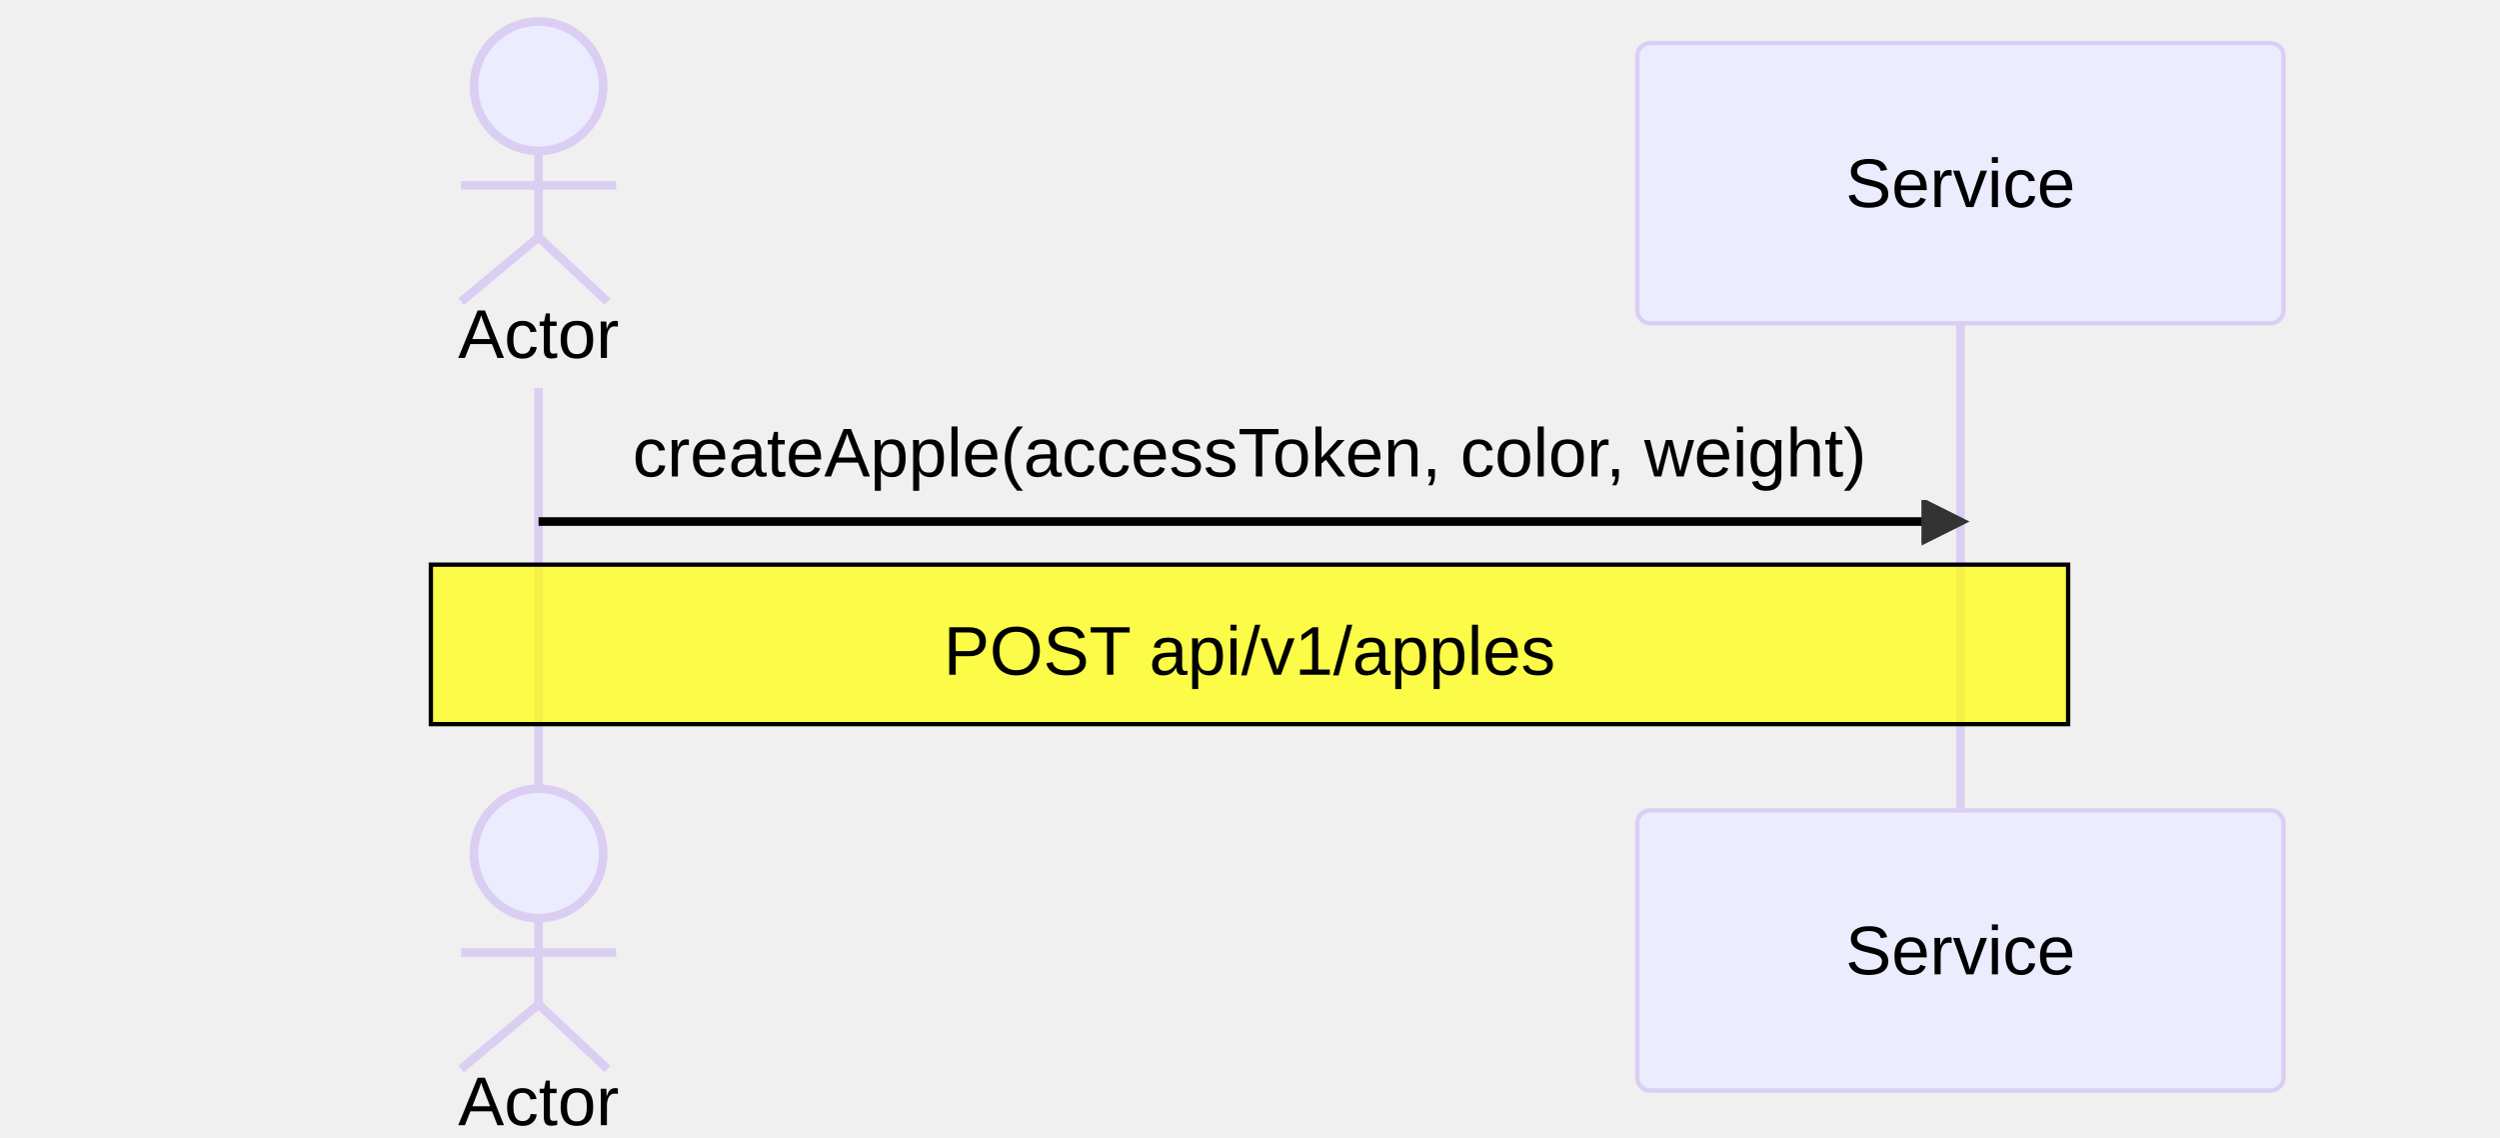
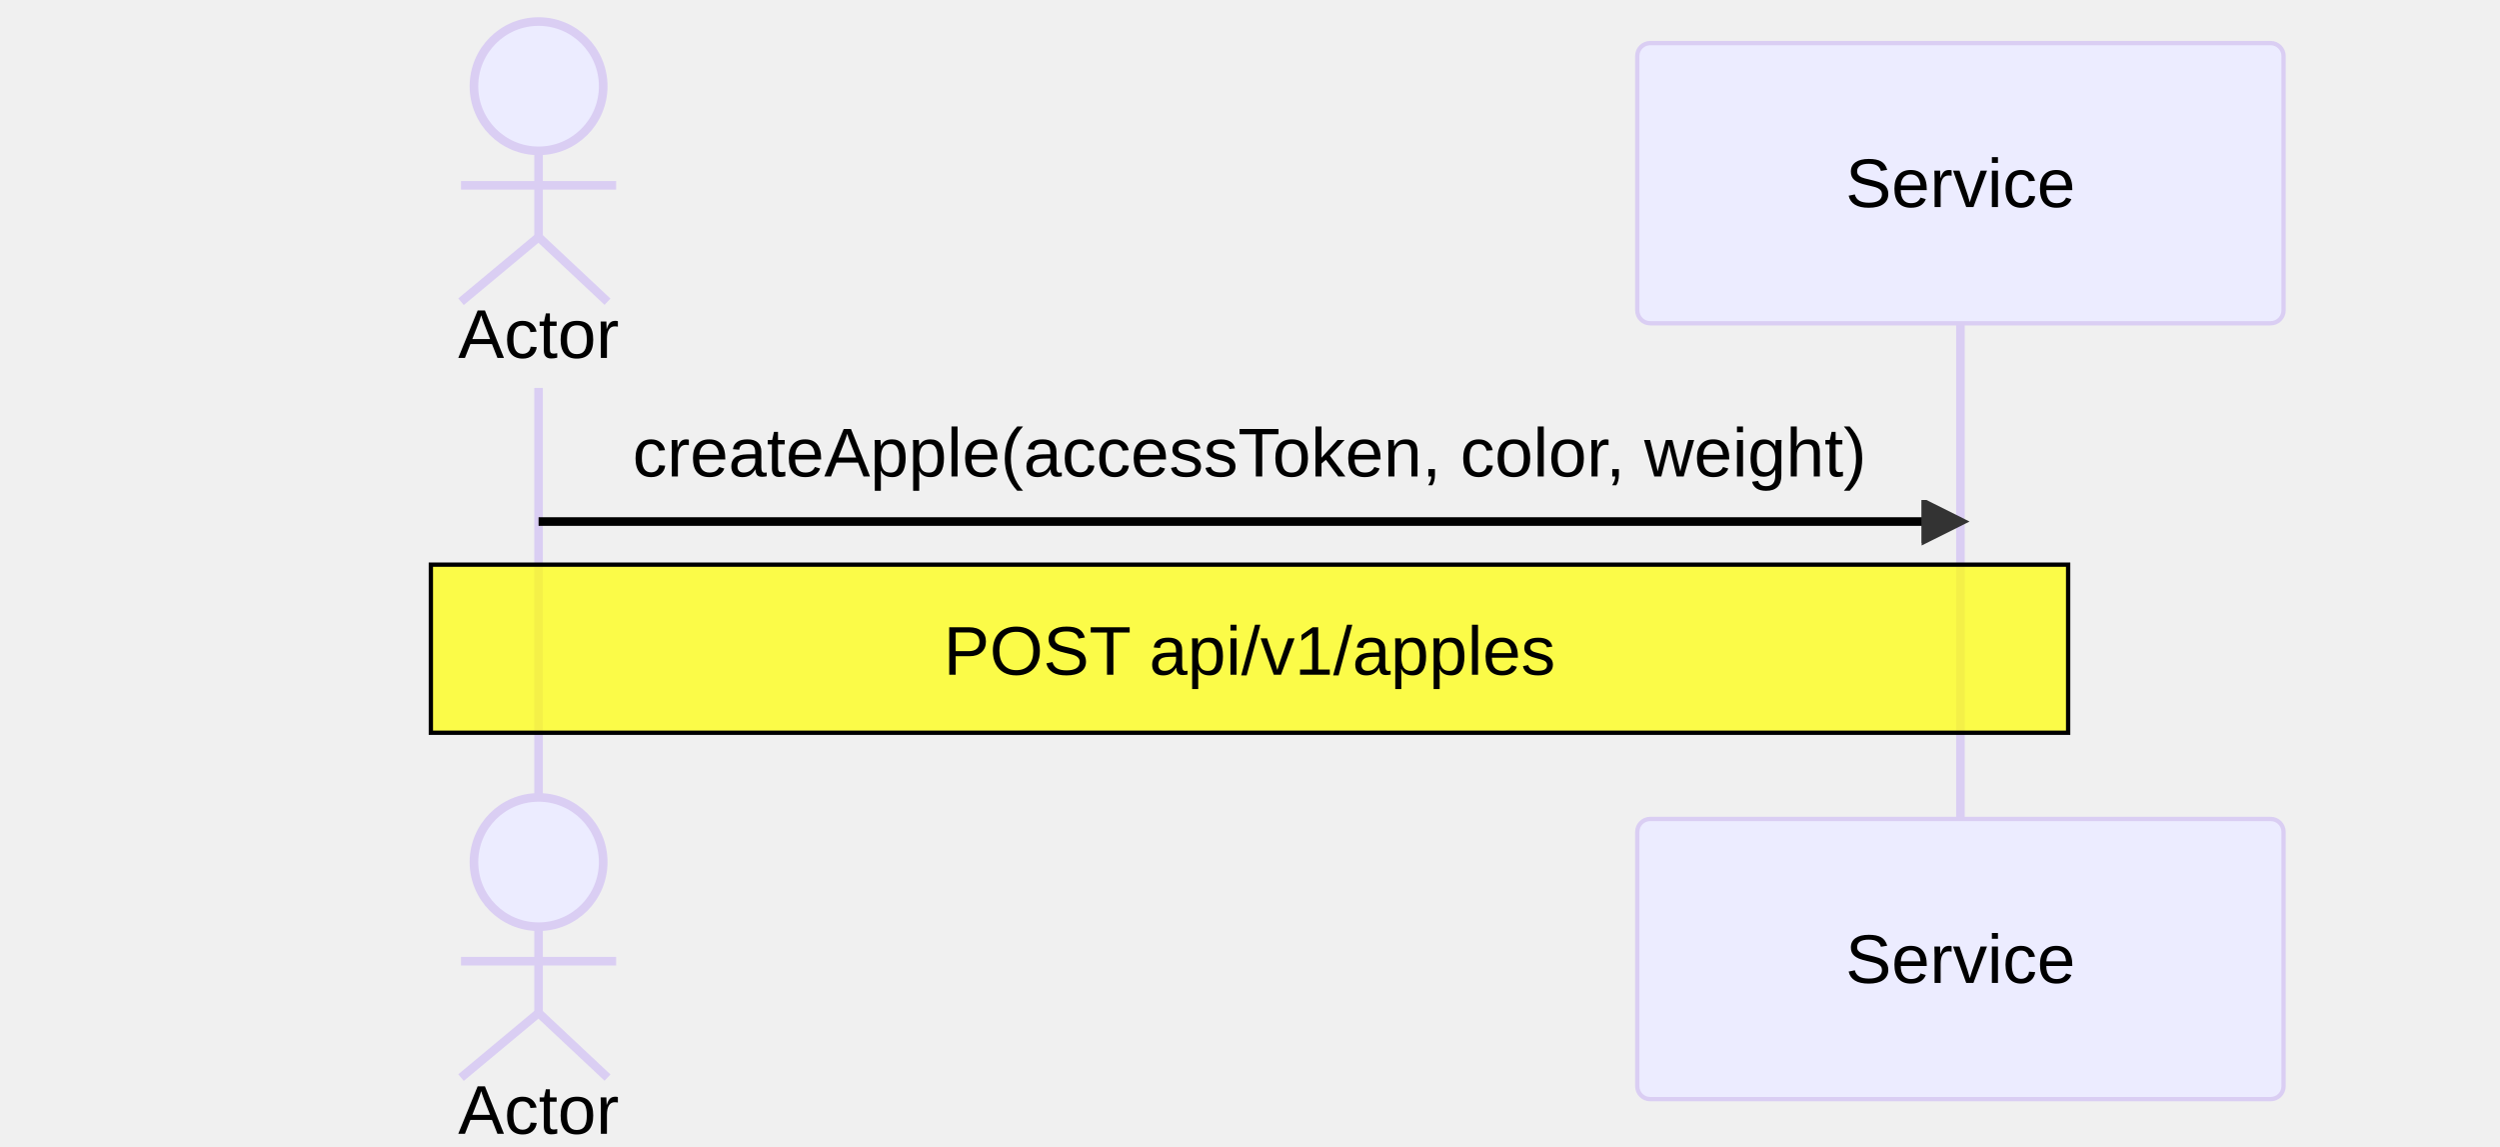
- <svg xmlns="http://www.w3.org/2000/svg" aria-roledescription="sequence" viewBox="-50 -10 580 264" style="max-width: 580px; background-color: white;" width="100%" id="mermaid-1677500864513">
-   <style>#mermaid-1677500864513{font-family:"trebuchet ms",verdana,arial,sans-serif;font-size:16px;fill:#333;}#mermaid-1677500864513 .error-icon{fill:#552222;}#mermaid-1677500864513 .error-text{fill:#552222;stroke:#552222;}#mermaid-1677500864513 .edge-thickness-normal{stroke-width:2px;}#mermaid-1677500864513 .edge-thickness-thick{stroke-width:3.5px;}#mermaid-1677500864513 .edge-pattern-solid{stroke-dasharray:0;}#mermaid-1677500864513 .edge-pattern-dashed{stroke-dasharray:3;}#mermaid-1677500864513 .edge-pattern-dotted{stroke-dasharray:2;}#mermaid-1677500864513 .marker{fill:#333333;stroke:#333333;}#mermaid-1677500864513 .marker.cross{stroke:#333333;}#mermaid-1677500864513 svg{font-family:"trebuchet ms",verdana,arial,sans-serif;font-size:16px;}#mermaid-1677500864513 .actor{stroke:hsl(259.626, 59.777%, 87.902%);fill:#ECECFF;}#mermaid-1677500864513 text.actor&gt;tspan{fill:black;stroke:none;}#mermaid-1677500864513 .actor-line{stroke:grey;}#mermaid-1677500864513 .messageLine0{stroke-width:1.5;stroke-dasharray:none;stroke:#333;}#mermaid-1677500864513 .messageLine1{stroke-width:1.5;stroke-dasharray:2,2;stroke:#333;}#mermaid-1677500864513 #arrowhead path{fill:#333;stroke:#333;}#mermaid-1677500864513 .sequenceNumber{fill:white;}#mermaid-1677500864513 #sequencenumber{fill:#333;}#mermaid-1677500864513 #crosshead path{fill:#333;stroke:#333;}#mermaid-1677500864513 .messageText{fill:#333;stroke:none;}#mermaid-1677500864513 .labelBox{stroke:hsl(259.626, 59.777%, 87.902%);fill:#ECECFF;}#mermaid-1677500864513 .labelText,#mermaid-1677500864513 .labelText&gt;tspan{fill:black;stroke:none;}#mermaid-1677500864513 .loopText,#mermaid-1677500864513 .loopText&gt;tspan{fill:black;stroke:none;}#mermaid-1677500864513 .loopLine{stroke-width:2px;stroke-dasharray:2,2;stroke:hsl(259.626, 59.777%, 87.902%);fill:hsl(259.626, 59.777%, 87.902%);}#mermaid-1677500864513 .note{stroke:#aaaa33;fill:#fff5ad;}#mermaid-1677500864513 .noteText,#mermaid-1677500864513 .noteText&gt;tspan{fill:black;stroke:none;}#mermaid-1677500864513 .activation0{fill:#f4f4f4;stroke:#666;}#mermaid-1677500864513 .activation1{fill:#f4f4f4;stroke:#666;}#mermaid-1677500864513 .activation2{fill:#f4f4f4;stroke:#666;}#mermaid-1677500864513 .actorPopupMenu{position:absolute;}#mermaid-1677500864513 .actorPopupMenuPanel{position:absolute;fill:#ECECFF;box-shadow:0px 8px 16px 0px rgba(0,0,0,0.2);filter:drop-shadow(3px 5px 2px rgb(0 0 0 / 0.4));}#mermaid-1677500864513 .actor-man line{stroke:hsl(259.626, 59.777%, 87.902%);fill:#ECECFF;}#mermaid-1677500864513 .actor-man circle,#mermaid-1677500864513 line{stroke:hsl(259.626, 59.777%, 87.902%);fill:#ECECFF;stroke-width:2px;}#mermaid-1677500864513 :root{--mermaid-font-family:"trebuchet ms",verdana,arial,sans-serif;}</style>
+ <svg xmlns="http://www.w3.org/2000/svg" aria-roledescription="sequence" role="graphics-document document" viewBox="-50 -10 580 266" style="max-width: 580px; background-color: white;" width="100%" id="mermaid-1677580250576">
+   <style>#mermaid-1677580250576{font-family:"trebuchet ms",verdana,arial,sans-serif;font-size:16px;fill:#333;}#mermaid-1677580250576 .error-icon{fill:#552222;}#mermaid-1677580250576 .error-text{fill:#552222;stroke:#552222;}#mermaid-1677580250576 .edge-thickness-normal{stroke-width:2px;}#mermaid-1677580250576 .edge-thickness-thick{stroke-width:3.5px;}#mermaid-1677580250576 .edge-pattern-solid{stroke-dasharray:0;}#mermaid-1677580250576 .edge-pattern-dashed{stroke-dasharray:3;}#mermaid-1677580250576 .edge-pattern-dotted{stroke-dasharray:2;}#mermaid-1677580250576 .marker{fill:#333333;stroke:#333333;}#mermaid-1677580250576 .marker.cross{stroke:#333333;}#mermaid-1677580250576 svg{font-family:"trebuchet ms",verdana,arial,sans-serif;font-size:16px;}#mermaid-1677580250576 .actor{stroke:hsl(259.626, 59.777%, 87.902%);fill:#ECECFF;}#mermaid-1677580250576 text.actor&gt;tspan{fill:black;stroke:none;}#mermaid-1677580250576 .actor-line{stroke:grey;}#mermaid-1677580250576 .messageLine0{stroke-width:1.5;stroke-dasharray:none;stroke:#333;}#mermaid-1677580250576 .messageLine1{stroke-width:1.5;stroke-dasharray:2,2;stroke:#333;}#mermaid-1677580250576 #arrowhead path{fill:#333;stroke:#333;}#mermaid-1677580250576 .sequenceNumber{fill:white;}#mermaid-1677580250576 #sequencenumber{fill:#333;}#mermaid-1677580250576 #crosshead path{fill:#333;stroke:#333;}#mermaid-1677580250576 .messageText{fill:#333;stroke:none;}#mermaid-1677580250576 .labelBox{stroke:hsl(259.626, 59.777%, 87.902%);fill:#ECECFF;}#mermaid-1677580250576 .labelText,#mermaid-1677580250576 .labelText&gt;tspan{fill:black;stroke:none;}#mermaid-1677580250576 .loopText,#mermaid-1677580250576 .loopText&gt;tspan{fill:black;stroke:none;}#mermaid-1677580250576 .loopLine{stroke-width:2px;stroke-dasharray:2,2;stroke:hsl(259.626, 59.777%, 87.902%);fill:hsl(259.626, 59.777%, 87.902%);}#mermaid-1677580250576 .note{stroke:#aaaa33;fill:#fff5ad;}#mermaid-1677580250576 .noteText,#mermaid-1677580250576 .noteText&gt;tspan{fill:black;stroke:none;}#mermaid-1677580250576 .activation0{fill:#f4f4f4;stroke:#666;}#mermaid-1677580250576 .activation1{fill:#f4f4f4;stroke:#666;}#mermaid-1677580250576 .activation2{fill:#f4f4f4;stroke:#666;}#mermaid-1677580250576 .actorPopupMenu{position:absolute;}#mermaid-1677580250576 .actorPopupMenuPanel{position:absolute;fill:#ECECFF;box-shadow:0px 8px 16px 0px rgba(0,0,0,0.2);filter:drop-shadow(3px 5px 2px rgb(0 0 0 / 0.4));}#mermaid-1677580250576 .actor-man line{stroke:hsl(259.626, 59.777%, 87.902%);fill:#ECECFF;}#mermaid-1677580250576 .actor-man circle,#mermaid-1677580250576 line{stroke:hsl(259.626, 59.777%, 87.902%);fill:#ECECFF;stroke-width:2px;}#mermaid-1677580250576 :root{--mermaid-font-family:"trebuchet ms",verdana,arial,sans-serif;}</style>
  <g />
  <defs>
    <symbol height="24" width="24" id="computer">
      <path d="M2 2v13h20v-13h-20zm18 11h-16v-9h16v9zm-10.228 6l.466-1h3.524l.467 1h-4.457zm14.228 3h-24l2-6h2.104l-1.33 4h18.45l-1.297-4h2.073l2 6zm-5-10h-14v-7h14v7z" transform="scale(.5)" />
    </symbol>
  </defs>
  <defs>
    <symbol clip-rule="evenodd" fill-rule="evenodd" id="database">
      <path d="M12.258.001l.256.004.255.005.253.008.251.01.249.012.247.015.246.016.242.019.241.02.239.023.236.024.233.027.231.028.229.031.225.032.223.034.22.036.217.038.214.04.211.041.208.043.205.045.201.046.198.048.194.05.191.051.187.053.183.054.18.056.175.057.172.059.168.06.163.061.16.063.155.064.15.066.074.033.073.033.071.034.07.034.069.035.068.035.067.035.066.035.064.036.064.036.062.036.06.036.06.037.058.037.058.037.055.038.055.038.053.038.052.038.051.039.05.039.048.039.047.039.045.04.044.04.043.04.041.04.04.041.039.041.037.041.036.041.034.041.033.042.032.042.03.042.029.042.027.042.026.043.024.043.023.043.021.043.02.043.018.044.017.043.015.044.013.044.012.044.011.045.009.044.007.045.006.045.004.045.002.045.001.045v17l-.001.045-.002.045-.004.045-.006.045-.007.045-.009.044-.011.045-.012.044-.013.044-.015.044-.017.043-.018.044-.02.043-.021.043-.023.043-.024.043-.026.043-.027.042-.029.042-.03.042-.032.042-.033.042-.034.041-.036.041-.037.041-.039.041-.04.041-.041.04-.043.04-.044.04-.045.04-.047.039-.048.039-.05.039-.051.039-.052.038-.053.038-.055.038-.055.038-.058.037-.058.037-.06.037-.06.036-.062.036-.064.036-.064.036-.066.035-.067.035-.068.035-.069.035-.07.034-.071.034-.073.033-.074.033-.15.066-.155.064-.16.063-.163.061-.168.06-.172.059-.175.057-.18.056-.183.054-.187.053-.191.051-.194.05-.198.048-.201.046-.205.045-.208.043-.211.041-.214.04-.217.038-.22.036-.223.034-.225.032-.229.031-.231.028-.233.027-.236.024-.239.023-.241.02-.242.019-.246.016-.247.015-.249.012-.251.01-.253.008-.255.005-.256.004-.258.001-.258-.001-.256-.004-.255-.005-.253-.008-.251-.01-.249-.012-.247-.015-.245-.016-.243-.019-.241-.02-.238-.023-.236-.024-.234-.027-.231-.028-.228-.031-.226-.032-.223-.034-.22-.036-.217-.038-.214-.04-.211-.041-.208-.043-.204-.045-.201-.046-.198-.048-.195-.05-.19-.051-.187-.053-.184-.054-.179-.056-.176-.057-.172-.059-.167-.06-.164-.061-.159-.063-.155-.064-.151-.066-.074-.033-.072-.033-.072-.034-.07-.034-.069-.035-.068-.035-.067-.035-.066-.035-.064-.036-.063-.036-.062-.036-.061-.036-.06-.037-.058-.037-.057-.037-.056-.038-.055-.038-.053-.038-.052-.038-.051-.039-.049-.039-.049-.039-.046-.039-.046-.04-.044-.04-.043-.04-.041-.04-.04-.041-.039-.041-.037-.041-.036-.041-.034-.041-.033-.042-.032-.042-.03-.042-.029-.042-.027-.042-.026-.043-.024-.043-.023-.043-.021-.043-.02-.043-.018-.044-.017-.043-.015-.044-.013-.044-.012-.044-.011-.045-.009-.044-.007-.045-.006-.045-.004-.045-.002-.045-.001-.045v-17l.001-.045.002-.045.004-.045.006-.045.007-.045.009-.044.011-.045.012-.044.013-.044.015-.044.017-.043.018-.044.02-.043.021-.043.023-.043.024-.043.026-.043.027-.042.029-.042.03-.042.032-.042.033-.042.034-.041.036-.041.037-.041.039-.041.04-.041.041-.04.043-.04.044-.04.046-.04.046-.039.049-.039.049-.039.051-.039.052-.038.053-.038.055-.038.056-.038.057-.037.058-.037.06-.037.061-.036.062-.036.063-.036.064-.036.066-.035.067-.035.068-.035.069-.035.07-.034.072-.034.072-.033.074-.033.151-.066.155-.064.159-.063.164-.061.167-.06.172-.059.176-.057.179-.056.184-.054.187-.053.19-.051.195-.05.198-.048.201-.046.204-.045.208-.043.211-.041.214-.04.217-.038.22-.036.223-.034.226-.032.228-.031.231-.028.234-.027.236-.024.238-.023.241-.02.243-.019.245-.016.247-.015.249-.012.251-.01.253-.008.255-.005.256-.004.258-.001.258.001zm-9.258 20.499v.01l.001.021.003.021.004.022.005.021.006.022.007.022.009.023.01.022.011.023.012.023.013.023.015.023.016.024.017.023.018.024.019.024.021.024.022.025.023.024.024.025.052.049.056.05.061.051.066.051.07.051.075.051.079.052.084.052.088.052.092.052.097.052.102.051.105.052.11.052.114.051.119.051.123.051.127.05.131.05.135.05.139.048.144.049.147.047.152.047.155.047.16.045.163.045.167.043.171.043.176.041.178.041.183.039.187.039.19.037.194.035.197.035.202.033.204.031.209.03.212.029.216.027.219.025.222.024.226.021.23.02.233.018.236.016.24.015.243.012.246.01.249.008.253.005.256.004.259.001.26-.001.257-.004.254-.005.25-.008.247-.011.244-.012.241-.014.237-.016.233-.018.231-.021.226-.021.224-.024.22-.026.216-.027.212-.028.21-.031.205-.031.202-.034.198-.034.194-.036.191-.037.187-.039.183-.04.179-.04.175-.042.172-.043.168-.044.163-.045.16-.046.155-.046.152-.047.148-.048.143-.049.139-.049.136-.05.131-.05.126-.05.123-.051.118-.052.114-.051.11-.052.106-.052.101-.052.096-.052.092-.052.088-.053.083-.051.079-.052.074-.052.07-.051.065-.051.06-.051.056-.05.051-.05.023-.024.023-.025.021-.024.02-.024.019-.024.018-.024.017-.024.015-.023.014-.024.013-.023.012-.023.01-.023.01-.022.008-.022.006-.022.006-.022.004-.022.004-.021.001-.021.001-.021v-4.127l-.077.055-.08.053-.083.054-.085.053-.087.052-.09.052-.093.051-.095.05-.097.05-.1.049-.102.049-.105.048-.106.047-.109.047-.111.046-.114.045-.115.045-.118.044-.12.043-.122.042-.124.042-.126.041-.128.04-.13.04-.132.038-.134.038-.135.037-.138.037-.139.035-.142.035-.143.034-.144.033-.147.032-.148.031-.15.03-.151.03-.153.029-.154.027-.156.027-.158.026-.159.025-.161.024-.162.023-.163.022-.165.021-.166.02-.167.019-.169.018-.169.017-.171.016-.173.015-.173.014-.175.013-.175.012-.177.011-.178.01-.179.008-.179.008-.181.006-.182.005-.182.004-.184.003-.184.002h-.37l-.184-.002-.184-.003-.182-.004-.182-.005-.181-.006-.179-.008-.179-.008-.178-.01-.176-.011-.176-.012-.175-.013-.173-.014-.172-.015-.171-.016-.17-.017-.169-.018-.167-.019-.166-.02-.165-.021-.163-.022-.162-.023-.161-.024-.159-.025-.157-.026-.156-.027-.155-.027-.153-.029-.151-.03-.15-.03-.148-.031-.146-.032-.145-.033-.143-.034-.141-.035-.14-.035-.137-.037-.136-.037-.134-.038-.132-.038-.13-.04-.128-.04-.126-.041-.124-.042-.122-.042-.12-.044-.117-.043-.116-.045-.113-.045-.112-.046-.109-.047-.106-.047-.105-.048-.102-.049-.1-.049-.097-.05-.095-.05-.093-.052-.09-.051-.087-.052-.085-.053-.083-.054-.08-.054-.077-.054v4.127zm0-5.654v.011l.001.021.003.021.004.021.005.022.006.022.007.022.009.022.01.022.011.023.012.023.013.023.015.024.016.023.017.024.018.024.019.024.021.024.022.024.023.025.024.024.052.05.056.05.061.05.066.051.07.051.075.052.079.051.084.052.088.052.092.052.097.052.102.052.105.052.11.051.114.051.119.052.123.05.127.051.131.05.135.049.139.049.144.048.147.048.152.047.155.046.16.045.163.045.167.044.171.042.176.042.178.04.183.04.187.038.19.037.194.036.197.034.202.033.204.032.209.03.212.028.216.027.219.025.222.024.226.022.23.02.233.018.236.016.24.014.243.012.246.01.249.008.253.006.256.003.259.001.26-.001.257-.003.254-.006.25-.008.247-.01.244-.012.241-.015.237-.016.233-.018.231-.02.226-.022.224-.024.22-.025.216-.027.212-.029.21-.03.205-.032.202-.033.198-.035.194-.036.191-.037.187-.039.183-.039.179-.041.175-.042.172-.043.168-.044.163-.045.16-.045.155-.047.152-.047.148-.048.143-.048.139-.05.136-.049.131-.05.126-.051.123-.051.118-.051.114-.052.11-.052.106-.052.101-.052.096-.052.092-.052.088-.052.083-.052.079-.052.074-.051.07-.052.065-.051.06-.05.056-.051.051-.049.023-.025.023-.024.021-.025.02-.024.019-.024.018-.024.017-.024.015-.023.014-.023.013-.024.012-.022.01-.023.01-.023.008-.022.006-.022.006-.022.004-.021.004-.022.001-.021.001-.021v-4.139l-.077.054-.08.054-.083.054-.085.052-.087.053-.09.051-.093.051-.095.051-.097.05-.1.049-.102.049-.105.048-.106.047-.109.047-.111.046-.114.045-.115.044-.118.044-.12.044-.122.042-.124.042-.126.041-.128.04-.13.039-.132.039-.134.038-.135.037-.138.036-.139.036-.142.035-.143.033-.144.033-.147.033-.148.031-.15.03-.151.03-.153.028-.154.028-.156.027-.158.026-.159.025-.161.024-.162.023-.163.022-.165.021-.166.02-.167.019-.169.018-.169.017-.171.016-.173.015-.173.014-.175.013-.175.012-.177.011-.178.009-.179.009-.179.007-.181.007-.182.005-.182.004-.184.003-.184.002h-.37l-.184-.002-.184-.003-.182-.004-.182-.005-.181-.007-.179-.007-.179-.009-.178-.009-.176-.011-.176-.012-.175-.013-.173-.014-.172-.015-.171-.016-.17-.017-.169-.018-.167-.019-.166-.02-.165-.021-.163-.022-.162-.023-.161-.024-.159-.025-.157-.026-.156-.027-.155-.028-.153-.028-.151-.03-.15-.03-.148-.031-.146-.033-.145-.033-.143-.033-.141-.035-.14-.036-.137-.036-.136-.037-.134-.038-.132-.039-.13-.039-.128-.04-.126-.041-.124-.042-.122-.043-.12-.043-.117-.044-.116-.044-.113-.046-.112-.046-.109-.046-.106-.047-.105-.048-.102-.049-.1-.049-.097-.05-.095-.051-.093-.051-.09-.051-.087-.053-.085-.052-.083-.054-.08-.054-.077-.054v4.139zm0-5.666v.011l.001.02.003.022.004.021.005.022.006.021.007.022.009.023.01.022.011.023.012.023.013.023.015.023.016.024.017.024.018.023.019.024.021.025.022.024.023.024.024.025.052.05.056.05.061.05.066.051.07.051.075.052.079.051.084.052.088.052.092.052.097.052.102.052.105.051.11.052.114.051.119.051.123.051.127.05.131.05.135.05.139.049.144.048.147.048.152.047.155.046.16.045.163.045.167.043.171.043.176.042.178.04.183.04.187.038.19.037.194.036.197.034.202.033.204.032.209.03.212.028.216.027.219.025.222.024.226.021.23.02.233.018.236.017.24.014.243.012.246.01.249.008.253.006.256.003.259.001.26-.001.257-.003.254-.006.25-.008.247-.01.244-.013.241-.014.237-.016.233-.018.231-.02.226-.022.224-.024.22-.025.216-.027.212-.029.21-.03.205-.032.202-.033.198-.035.194-.036.191-.037.187-.039.183-.039.179-.041.175-.042.172-.043.168-.044.163-.045.16-.045.155-.047.152-.047.148-.048.143-.049.139-.049.136-.049.131-.051.126-.05.123-.051.118-.052.114-.051.11-.052.106-.052.101-.052.096-.052.092-.052.088-.052.083-.052.079-.052.074-.052.07-.051.065-.051.06-.051.056-.05.051-.049.023-.025.023-.025.021-.024.02-.024.019-.024.018-.024.017-.024.015-.023.014-.024.013-.023.012-.023.01-.022.01-.023.008-.022.006-.022.006-.022.004-.022.004-.021.001-.021.001-.021v-4.153l-.077.054-.08.054-.083.053-.085.053-.087.053-.09.051-.093.051-.095.051-.097.05-.1.049-.102.048-.105.048-.106.048-.109.046-.111.046-.114.046-.115.044-.118.044-.12.043-.122.043-.124.042-.126.041-.128.04-.13.039-.132.039-.134.038-.135.037-.138.036-.139.036-.142.034-.143.034-.144.033-.147.032-.148.032-.15.03-.151.03-.153.028-.154.028-.156.027-.158.026-.159.024-.161.024-.162.023-.163.023-.165.021-.166.02-.167.019-.169.018-.169.017-.171.016-.173.015-.173.014-.175.013-.175.012-.177.01-.178.01-.179.009-.179.007-.181.006-.182.006-.182.004-.184.003-.184.001-.185.001-.185-.001-.184-.001-.184-.003-.182-.004-.182-.006-.181-.006-.179-.007-.179-.009-.178-.01-.176-.01-.176-.012-.175-.013-.173-.014-.172-.015-.171-.016-.17-.017-.169-.018-.167-.019-.166-.02-.165-.021-.163-.023-.162-.023-.161-.024-.159-.024-.157-.026-.156-.027-.155-.028-.153-.028-.151-.03-.15-.03-.148-.032-.146-.032-.145-.033-.143-.034-.141-.034-.14-.036-.137-.036-.136-.037-.134-.038-.132-.039-.13-.039-.128-.041-.126-.041-.124-.041-.122-.043-.12-.043-.117-.044-.116-.044-.113-.046-.112-.046-.109-.046-.106-.048-.105-.048-.102-.048-.1-.05-.097-.049-.095-.051-.093-.051-.09-.052-.087-.052-.085-.053-.083-.053-.08-.054-.077-.054v4.153zm8.74-8.179l-.257.004-.254.005-.25.008-.247.011-.244.012-.241.014-.237.016-.233.018-.231.021-.226.022-.224.023-.22.026-.216.027-.212.028-.21.031-.205.032-.202.033-.198.034-.194.036-.191.038-.187.038-.183.04-.179.041-.175.042-.172.043-.168.043-.163.045-.16.046-.155.046-.152.048-.148.048-.143.048-.139.049-.136.05-.131.05-.126.051-.123.051-.118.051-.114.052-.11.052-.106.052-.101.052-.096.052-.092.052-.088.052-.083.052-.079.052-.074.051-.07.052-.065.051-.06.05-.056.05-.051.05-.023.025-.023.024-.021.024-.02.025-.019.024-.018.024-.017.023-.015.024-.014.023-.013.023-.012.023-.01.023-.01.022-.008.022-.006.023-.006.021-.004.022-.004.021-.001.021-.001.021.001.021.001.021.004.021.004.022.006.021.006.023.008.022.01.022.01.023.012.023.013.023.014.023.015.024.017.023.018.024.019.024.02.025.021.024.023.024.023.025.051.05.056.05.06.05.065.051.07.052.074.051.079.052.083.052.088.052.092.052.096.052.101.052.106.052.11.052.114.052.118.051.123.051.126.051.131.05.136.05.139.049.143.048.148.048.152.048.155.046.16.046.163.045.168.043.172.043.175.042.179.041.183.04.187.038.191.038.194.036.198.034.202.033.205.032.21.031.212.028.216.027.22.026.224.023.226.022.231.021.233.018.237.016.241.014.244.012.247.011.25.008.254.005.257.004.26.001.26-.001.257-.004.254-.005.25-.008.247-.011.244-.012.241-.014.237-.016.233-.018.231-.021.226-.022.224-.023.22-.026.216-.027.212-.028.21-.031.205-.032.202-.033.198-.034.194-.036.191-.038.187-.038.183-.04.179-.041.175-.042.172-.043.168-.043.163-.045.16-.046.155-.046.152-.048.148-.048.143-.048.139-.049.136-.05.131-.05.126-.051.123-.051.118-.051.114-.052.11-.052.106-.052.101-.052.096-.052.092-.052.088-.052.083-.052.079-.052.074-.051.07-.052.065-.051.06-.05.056-.05.051-.05.023-.025.023-.024.021-.024.02-.025.019-.024.018-.024.017-.023.015-.024.014-.023.013-.023.012-.023.01-.023.01-.022.008-.022.006-.023.006-.021.004-.022.004-.021.001-.021.001-.021-.001-.021-.001-.021-.004-.021-.004-.022-.006-.021-.006-.023-.008-.022-.01-.022-.01-.023-.012-.023-.013-.023-.014-.023-.015-.024-.017-.023-.018-.024-.019-.024-.02-.025-.021-.024-.023-.024-.023-.025-.051-.05-.056-.05-.06-.05-.065-.051-.07-.052-.074-.051-.079-.052-.083-.052-.088-.052-.092-.052-.096-.052-.101-.052-.106-.052-.11-.052-.114-.052-.118-.051-.123-.051-.126-.051-.131-.05-.136-.05-.139-.049-.143-.048-.148-.048-.152-.048-.155-.046-.16-.046-.163-.045-.168-.043-.172-.043-.175-.042-.179-.041-.183-.04-.187-.038-.191-.038-.194-.036-.198-.034-.202-.033-.205-.032-.21-.031-.212-.028-.216-.027-.22-.026-.224-.023-.226-.022-.231-.021-.233-.018-.237-.016-.241-.014-.244-.012-.247-.011-.25-.008-.254-.005-.257-.004-.26-.001-.26.001z" transform="scale(.5)" />
    </symbol>
  </defs>
  <defs>
    <symbol height="24" width="24" id="clock">
      <path d="M12 2c5.514 0 10 4.486 10 10s-4.486 10-10 10-10-4.486-10-10 4.486-10 10-10zm0-2c-6.627 0-12 5.373-12 12s5.373 12 12 12 12-5.373 12-12-5.373-12-12-12zm5.848 12.459c.202.038.202.333.001.372-1.907.361-6.045 1.111-6.547 1.111-.719 0-1.301-.582-1.301-1.301 0-.512.77-5.447 1.125-7.445.034-.192.312-.181.343.014l.985 6.238 5.394 1.011z" transform="scale(.5)" />
    </symbol>
  </defs>
-   <line stroke="#999" stroke-width="0.5px" class="200" y2="198" x2="75" y1="80" x1="75" id="actor0" />
+   <line stroke="#999" stroke-width="0.5px" class="200" y2="200" x2="75" y1="80" x1="75" id="actor0" />
  <g class="actor-man">
    <line y2="45" x2="75" y1="25" x1="75" id="actor-man-torso0" />
    <line y2="33" x2="93" y1="33" x1="57" id="actor-man-arms0" />
    <line y2="45" x2="75" y1="60" x1="57" />
    <line y2="60" x2="91" y1="45" x1="75" />
    <circle height="65" width="150" r="15" cy="10" cx="75" />
    <text style="text-anchor: middle; font-size: 16px; font-weight: 400;" class="actor" alignment-baseline="central" dominant-baseline="central" y="67.5" x="75">
      <tspan dy="0" x="75">Actor</tspan>
    </text>
  </g>
  <g>
-     <line stroke="#999" stroke-width="0.5px" class="200" y2="198" x2="405" y1="5" x1="405" id="actor1" />
+     <line stroke="#999" stroke-width="0.5px" class="200" y2="200" x2="405" y1="5" x1="405" id="actor1" />
    <g id="root-1">
      <rect class="actor" ry="3" rx="3" height="65" width="150" stroke="#666" fill="#eaeaea" y="0" x="330" />
      <text style="text-anchor: middle; font-size: 16px; font-weight: 400;" class="actor" alignment-baseline="central" dominant-baseline="central" y="32.5" x="405">
        <tspan dy="0" x="405">Service</tspan>
      </text>
    </g>
  </g>
  <defs>
    <marker orient="auto" markerHeight="12" markerWidth="12" markerUnits="userSpaceOnUse" refY="5" refX="9" id="arrowhead">
      <path d="M 0 0 L 10 5 L 0 10 z" />
    </marker>
  </defs>
  <defs>
    <marker refY="5" refX="4" orient="auto" markerHeight="8" markerWidth="15" id="crosshead">
      <path style="stroke-dasharray: 0, 0;" d="M 1,2 L 6,7 M 6,2 L 1,7" stroke-width="1pt" stroke="#000000" fill="none" />
    </marker>
  </defs>
  <defs>
    <marker orient="auto" markerHeight="28" markerWidth="20" refY="7" refX="18" id="filled-head">
      <path d="M 18,7 L9,13 L14,7 L9,1 Z" />
    </marker>
  </defs>
  <defs>
    <marker orient="auto" markerHeight="40" markerWidth="60" refY="15" refX="15" id="sequencenumber">
      <circle r="6" cy="15" cx="15" />
    </marker>
  </defs>
  <g>
-     <rect class="note" ry="0" rx="0" height="37" width="380" stroke="#666" fill="#EDF2AE" y="121" x="50" />
+     <rect class="note" ry="0" rx="0" height="39" width="380" stroke="#666" fill="#EDF2AE" y="121" x="50" />
    <text style="font-size: 16px; font-weight: 400;" dy="1em" class="noteText" alignment-baseline="middle" dominant-baseline="middle" text-anchor="middle" y="126" x="240">
      <tspan x="240">POST api/v1/apples</tspan>
    </text>
  </g>
  <text style="font-size: 16px; font-weight: 400;" dy="1em" class="messageText" alignment-baseline="middle" dominant-baseline="middle" text-anchor="middle" y="80" x="240">createApple(accessToken, color, weight)</text>
  <line style="fill: none;" marker-end="url(#arrowhead)" stroke="none" stroke-width="2" class="messageLine0" y2="111" x2="405" y1="111" x1="75" />
  <g class="actor-man">
-     <line y2="223" x2="75" y1="203" x1="75" id="actor-man-torso1" />
-     <line y2="211" x2="93" y1="211" x1="57" id="actor-man-arms1" />
-     <line y2="223" x2="75" y1="238" x1="57" />
-     <line y2="238" x2="91" y1="223" x1="75" />
-     <circle height="65" width="150" r="15" cy="188" cx="75" />
-     <text style="text-anchor: middle; font-size: 16px; font-weight: 400;" class="actor" alignment-baseline="central" dominant-baseline="central" y="245.5" x="75">
+     <line y2="225" x2="75" y1="205" x1="75" id="actor-man-torso1" />
+     <line y2="213" x2="93" y1="213" x1="57" id="actor-man-arms1" />
+     <line y2="225" x2="75" y1="240" x1="57" />
+     <line y2="240" x2="91" y1="225" x1="75" />
+     <circle height="65" width="150" r="15" cy="190" cx="75" />
+     <text style="text-anchor: middle; font-size: 16px; font-weight: 400;" class="actor" alignment-baseline="central" dominant-baseline="central" y="247.5" x="75">
      <tspan dy="0" x="75">Actor</tspan>
    </text>
  </g>
  <g>
-     <rect class="actor" ry="3" rx="3" height="65" width="150" stroke="#666" fill="#eaeaea" y="178" x="330" />
-     <text style="text-anchor: middle; font-size: 16px; font-weight: 400;" class="actor" alignment-baseline="central" dominant-baseline="central" y="210.5" x="405">
+     <rect class="actor" ry="3" rx="3" height="65" width="150" stroke="#666" fill="#eaeaea" y="180" x="330" />
+     <text style="text-anchor: middle; font-size: 16px; font-weight: 400;" class="actor" alignment-baseline="central" dominant-baseline="central" y="212.5" x="405">
      <tspan dy="0" x="405">Service</tspan>
    </text>
  </g>
  <style>* {
    background: #808080 !important;
}

.actor-line {
    stroke: #ccccff !important;
}


.messageLine0 {
    stroke-width: 2 !important;
    stroke-dasharray: '2 2' !important;
    marker-end: 'url(#arrowhead)' !important;
    stroke: black !important;
}

.messageLine1 {
    stroke-width: 2 !important;
    stroke-dasharray: '2 2' !important;
    stroke: black !important;
}

.messageText {
    fill: black !important;
    stroke: none;
    font-family: 'trebuchet ms', verdana, arial;
    font-size: 16px !important;
}

.labelBox {
    stroke: #ff8800 !important;
    fill: #ff8800 !important;
}


.loopLine {
    stroke-width: 2;
    stroke-dasharray: '2 2';
    marker-end: 'url(#arrowhead)';
    stroke: #ff8800 !important;
}

.note {
    stroke: #000000 !important;
    fill: hsl(60, 100%, 50%, 0.7) !important;
}

.noteText {
    fill: #000000;
    stroke: none;
    font-family: 'trebuchet ms', verdana, arial;
    font-size: 16px !important;
}
</style>
</svg>
